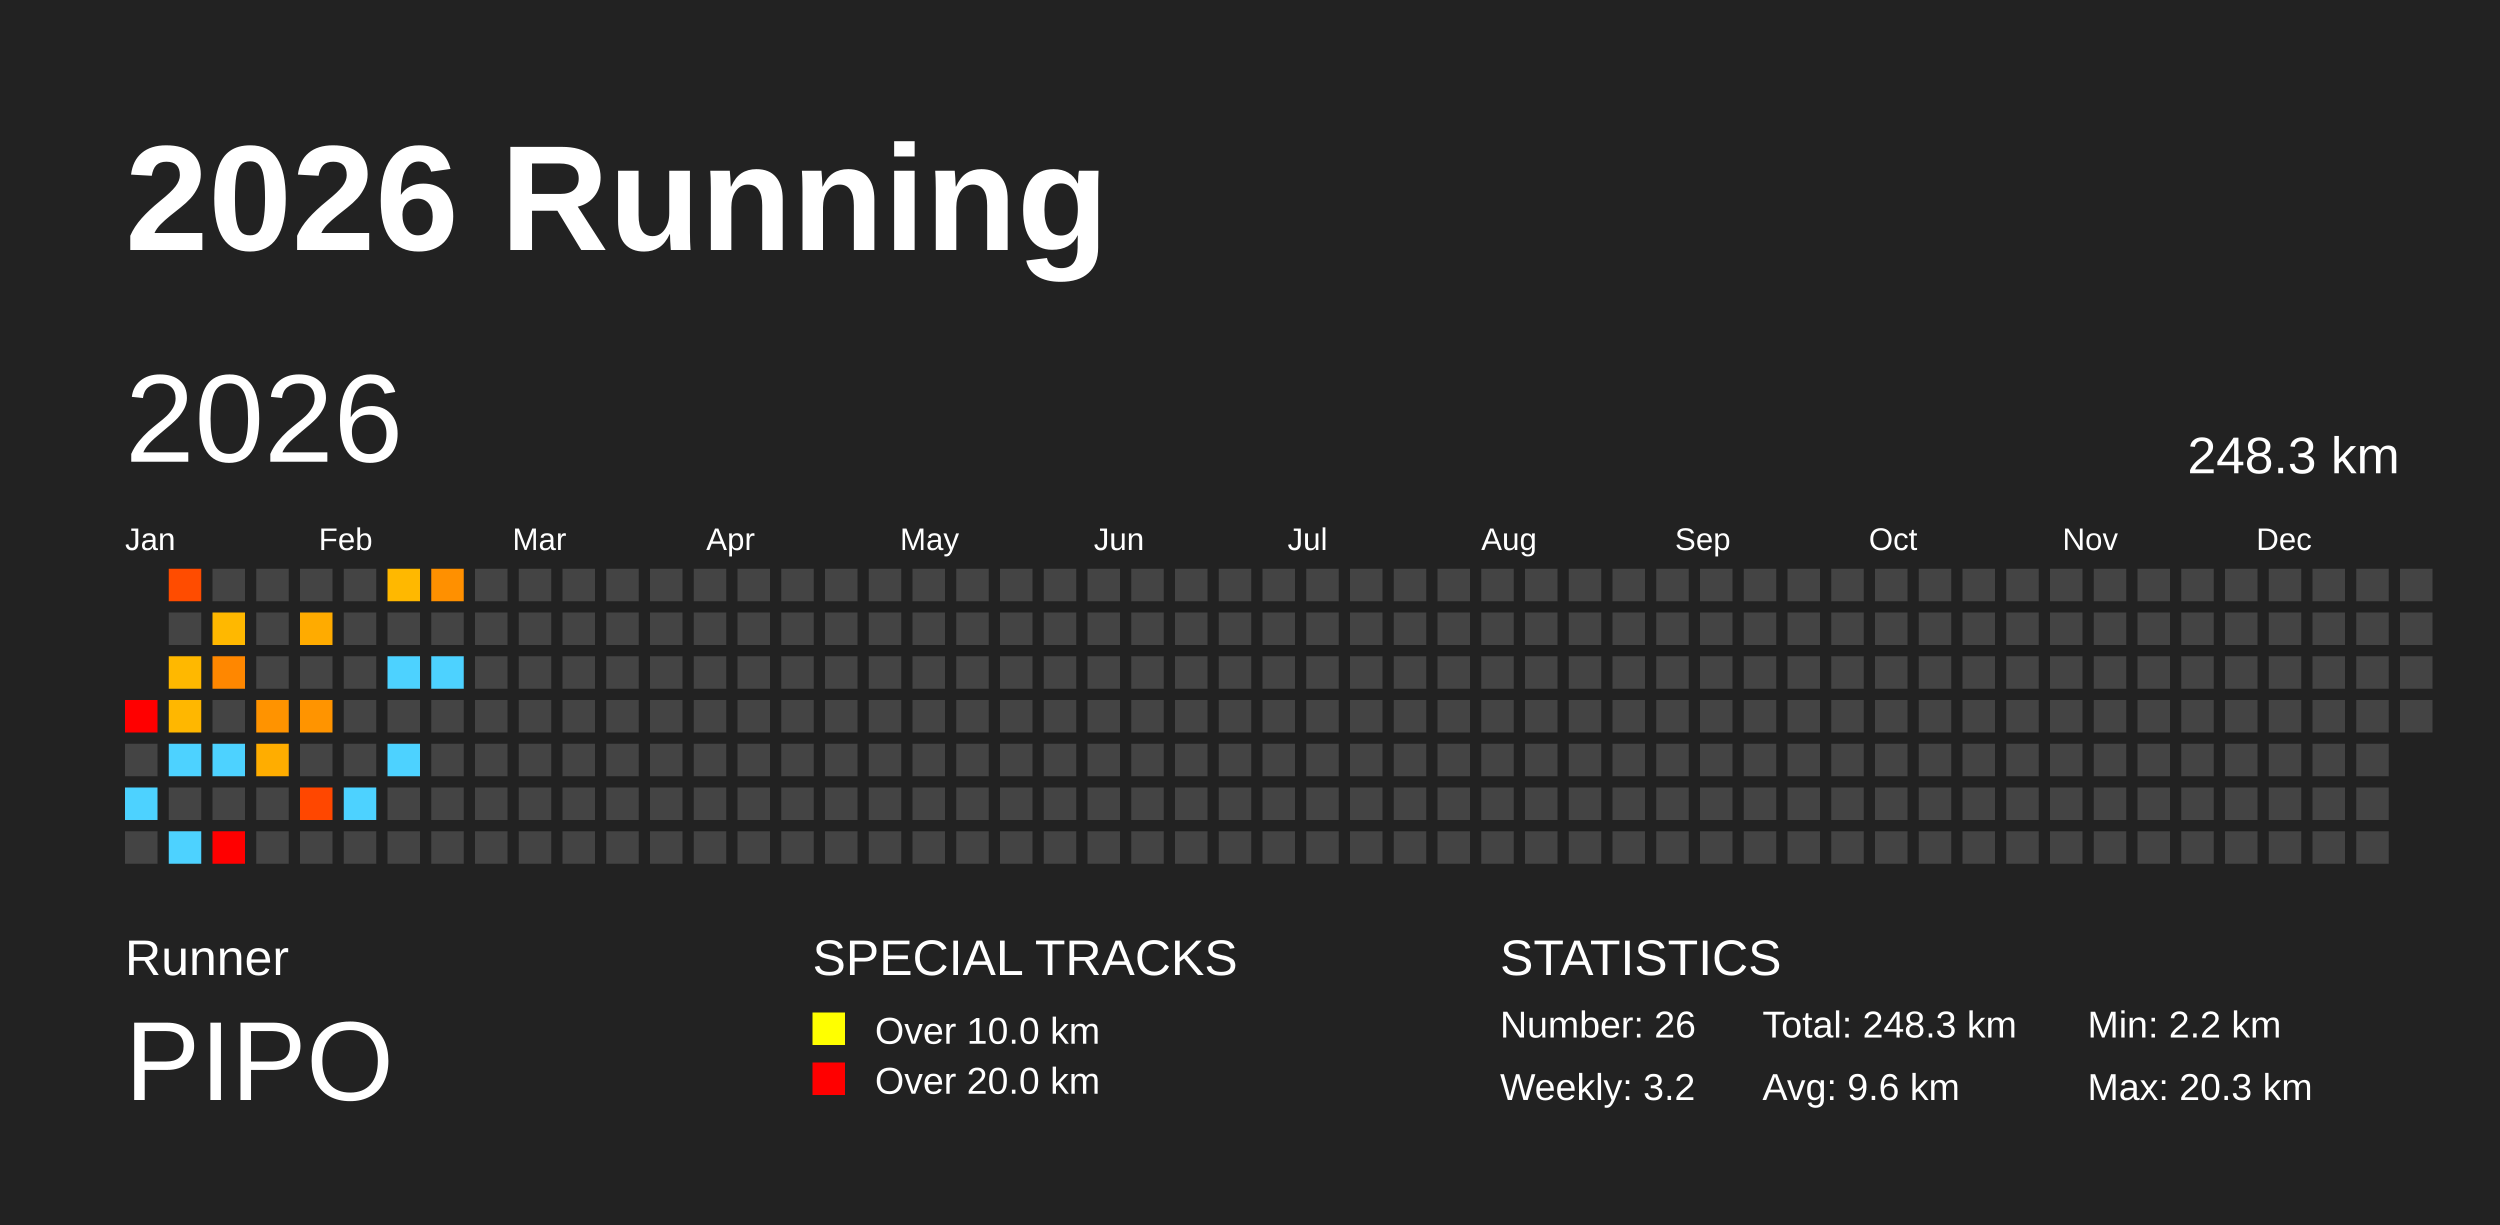
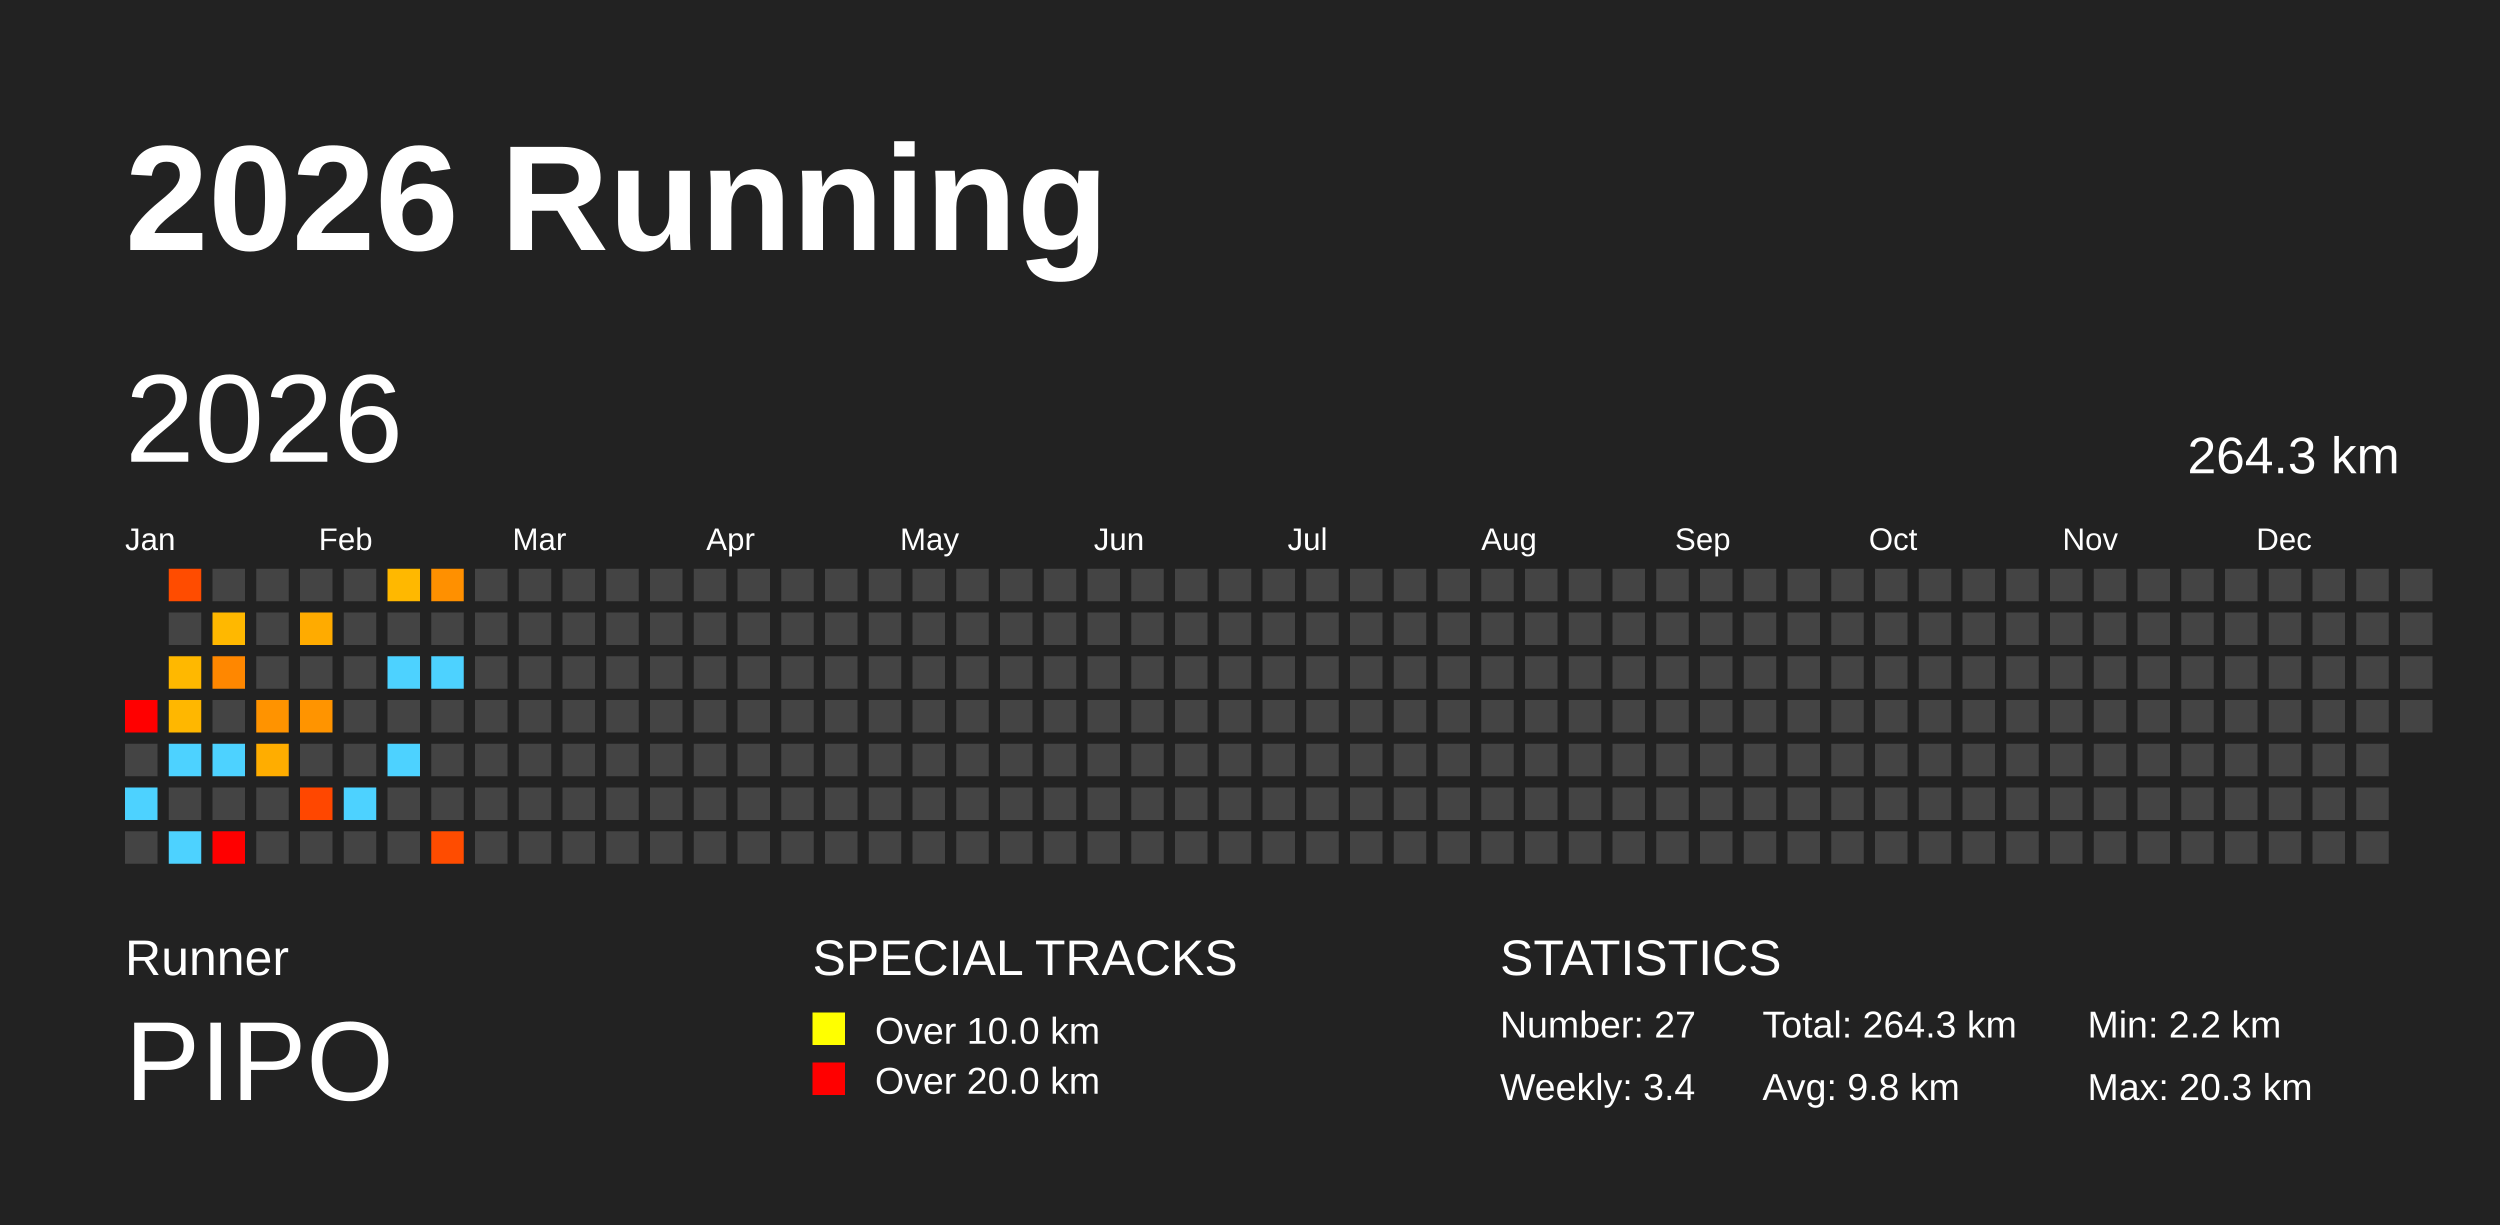
<svg xmlns="http://www.w3.org/2000/svg" baseProfile="full" height="98mm" version="1.1" viewBox="0,0,200,98" width="200mm">
  <defs />
  <rect fill="#222222" height="98" width="200" x="0" y="0" />
  <text fill="#FFFFFF" style="font-size:12px; font-family:Arial; font-weight:bold;" x="10" y="20">2026 Running</text>
  <text fill="#FFFFFF" style="font-size:4px; font-family:Arial" x="10" y="78">Runner</text>
  <text fill="#FFFFFF" style="font-size:9px; font-family:Arial" x="10" y="88">PIPO</text>
  <text fill="#FFFFFF" style="font-size:4px; font-family:Arial" x="65" y="78">SPECIAL TRACKS</text>
  <rect fill="yellow" height="2.6" width="2.6" x="65" y="81" />
  <text fill="#FFFFFF" style="font-size:3px; font-family:Arial" x="70" y="83.5">Over 10.0 km</text>
  <rect fill="red" height="2.6" width="2.6" x="65" y="85" />
  <text fill="#FFFFFF" style="font-size:3px; font-family:Arial" x="70" y="87.5">Over 20.0 km</text>
  <text fill="#FFFFFF" style="font-size:4px; font-family:Arial" x="120" y="78">STATISTICS</text>
-   <text fill="#FFFFFF" style="font-size:3px; font-family:Arial" x="120" y="83">Number: 26</text>
-   <text fill="#FFFFFF" style="font-size:3px; font-family:Arial" x="120" y="88">Weekly: 3.2</text>
-   <text fill="#FFFFFF" style="font-size:3px; font-family:Arial" x="141" y="83">Total: 248.3 km</text>
-   <text fill="#FFFFFF" style="font-size:3px; font-family:Arial" x="141" y="88">Avg: 9.6 km</text>
+   <text fill="#FFFFFF" style="font-size:3px; font-family:Arial" x="120" y="83">Number: 27</text>
+   <text fill="#FFFFFF" style="font-size:3px; font-family:Arial" x="120" y="88">Weekly: 3.4</text>
+   <text fill="#FFFFFF" style="font-size:3px; font-family:Arial" x="141" y="83">Total: 264.3 km</text>
+   <text fill="#FFFFFF" style="font-size:3px; font-family:Arial" x="141" y="88">Avg: 9.8 km</text>
  <text fill="#FFFFFF" style="font-size:3px; font-family:Arial" x="167" y="83">Min: 2.2 km</text>
  <text fill="#FFFFFF" style="font-size:3px; font-family:Arial" x="167" y="88">Max: 20.3 km</text>
  <text dominant-baseline="hanging" fill="#FFFFFF" style="font-size:10.0px; font-family:Arial;" x="10" y="30">2026</text>
-   <text dominant-baseline="hanging" fill="#FFFFFF" style="font-size:4.125px; font-family:Arial;" x="175" y="35">248.3 km</text>
+   <text dominant-baseline="hanging" fill="#FFFFFF" style="font-size:4.125px; font-family:Arial;" x="175" y="35">264.3 km</text>
  <text fill="#FFFFFF" style="font-size:2.5px; font-family:Arial" x="10.0" y="44">Jan</text>
  <text fill="#FFFFFF" style="font-size:2.5px; font-family:Arial" x="25.5" y="44">Feb</text>
  <text fill="#FFFFFF" style="font-size:2.5px; font-family:Arial" x="41.0" y="44">Mar</text>
  <text fill="#FFFFFF" style="font-size:2.5px; font-family:Arial" x="56.5" y="44">Apr</text>
  <text fill="#FFFFFF" style="font-size:2.5px; font-family:Arial" x="72.0" y="44">May</text>
  <text fill="#FFFFFF" style="font-size:2.5px; font-family:Arial" x="87.5" y="44">Jun</text>
  <text fill="#FFFFFF" style="font-size:2.5px; font-family:Arial" x="103.0" y="44">Jul</text>
  <text fill="#FFFFFF" style="font-size:2.5px; font-family:Arial" x="118.5" y="44">Aug</text>
  <text fill="#FFFFFF" style="font-size:2.5px; font-family:Arial" x="134.0" y="44">Sep</text>
  <text fill="#FFFFFF" style="font-size:2.5px; font-family:Arial" x="149.5" y="44">Oct</text>
  <text fill="#FFFFFF" style="font-size:2.5px; font-family:Arial" x="165.0" y="44">Nov</text>
  <text fill="#FFFFFF" style="font-size:2.5px; font-family:Arial" x="180.5" y="44">Dec</text>
  <rect fill="red" height="2.6" width="2.6" x="10.0" y="56.0" />
  <rect fill="#444444" height="2.6" width="2.6" x="10.0" y="59.5" />
  <rect fill="#4dd2ff" height="2.6" width="2.6" x="10.0" y="63.0" />
  <rect fill="#444444" height="2.6" width="2.6" x="10.0" y="66.5" />
  <rect fill="#ff4c00" height="2.6" width="2.6" x="13.5" y="45.5" />
  <rect fill="#444444" height="2.6" width="2.6" x="13.5" y="49.0" />
  <rect fill="#ffb800" height="2.6" width="2.6" x="13.5" y="52.5" />
  <rect fill="#ffb700" height="2.6" width="2.6" x="13.5" y="56.0" />
  <rect fill="#4dd2ff" height="2.6" width="2.6" x="13.5" y="59.5" />
  <rect fill="#444444" height="2.6" width="2.6" x="13.5" y="63.0" />
  <rect fill="#4dd2ff" height="2.6" width="2.6" x="13.5" y="66.5" />
  <rect fill="#444444" height="2.6" width="2.6" x="17.0" y="45.5" />
  <rect fill="#ffb800" height="2.6" width="2.6" x="17.0" y="49.0" />
  <rect fill="#ff8700" height="2.6" width="2.6" x="17.0" y="52.5" />
  <rect fill="#444444" height="2.6" width="2.6" x="17.0" y="56.0" />
  <rect fill="#4dd2ff" height="2.6" width="2.6" x="17.0" y="59.5" />
  <rect fill="#444444" height="2.6" width="2.6" x="17.0" y="63.0" />
  <rect fill="red" height="2.6" width="2.6" x="17.0" y="66.5" />
  <rect fill="#444444" height="2.6" width="2.6" x="20.5" y="45.5" />
  <rect fill="#444444" height="2.6" width="2.6" x="20.5" y="49.0" />
  <rect fill="#444444" height="2.6" width="2.6" x="20.5" y="52.5" />
  <rect fill="#ff9300" height="2.6" width="2.6" x="20.5" y="56.0" />
  <rect fill="#ffad00" height="2.6" width="2.6" x="20.5" y="59.5" />
  <rect fill="#444444" height="2.6" width="2.6" x="20.5" y="63.0" />
  <rect fill="#444444" height="2.6" width="2.6" x="20.5" y="66.5" />
  <rect fill="#444444" height="2.6" width="2.6" x="24.0" y="45.5" />
  <rect fill="#ffab00" height="2.6" width="2.6" x="24.0" y="49.0" />
  <rect fill="#444444" height="2.6" width="2.6" x="24.0" y="52.5" />
  <rect fill="#ff9400" height="2.6" width="2.6" x="24.0" y="56.0" />
  <rect fill="#444444" height="2.6" width="2.6" x="24.0" y="59.5" />
  <rect fill="#ff4700" height="2.6" width="2.6" x="24.0" y="63.0" />
  <rect fill="#444444" height="2.6" width="2.6" x="24.0" y="66.5" />
  <rect fill="#444444" height="2.6" width="2.6" x="27.5" y="45.5" />
  <rect fill="#444444" height="2.6" width="2.6" x="27.5" y="49.0" />
  <rect fill="#444444" height="2.6" width="2.6" x="27.5" y="52.5" />
  <rect fill="#444444" height="2.6" width="2.6" x="27.5" y="56.0" />
  <rect fill="#444444" height="2.6" width="2.6" x="27.5" y="59.5" />
  <rect fill="#4dd2ff" height="2.6" width="2.6" x="27.5" y="63.0" />
  <rect fill="#444444" height="2.6" width="2.6" x="27.5" y="66.5" />
  <rect fill="#ffb800" height="2.6" width="2.6" x="31.0" y="45.5" />
  <rect fill="#444444" height="2.6" width="2.6" x="31.0" y="49.0" />
  <rect fill="#4dd2ff" height="2.6" width="2.6" x="31.0" y="52.5" />
  <rect fill="#444444" height="2.6" width="2.6" x="31.0" y="56.0" />
  <rect fill="#4dd2ff" height="2.6" width="2.6" x="31.0" y="59.5" />
  <rect fill="#444444" height="2.6" width="2.6" x="31.0" y="63.0" />
  <rect fill="#444444" height="2.6" width="2.6" x="31.0" y="66.5" />
  <rect fill="#ff9000" height="2.6" width="2.6" x="34.5" y="45.5" />
  <rect fill="#444444" height="2.6" width="2.6" x="34.5" y="49.0" />
  <rect fill="#4dd2ff" height="2.6" width="2.6" x="34.5" y="52.5" />
  <rect fill="#444444" height="2.6" width="2.6" x="34.5" y="56.0" />
  <rect fill="#444444" height="2.6" width="2.6" x="34.5" y="59.5" />
  <rect fill="#444444" height="2.6" width="2.6" x="34.5" y="63.0" />
-   <rect fill="#444444" height="2.6" width="2.6" x="34.5" y="66.5" />
+   <rect fill="#ff4c00" height="2.6" width="2.6" x="34.5" y="66.5" />
  <rect fill="#444444" height="2.6" width="2.6" x="38.0" y="45.5" />
  <rect fill="#444444" height="2.6" width="2.6" x="38.0" y="49.0" />
  <rect fill="#444444" height="2.6" width="2.6" x="38.0" y="52.5" />
  <rect fill="#444444" height="2.6" width="2.6" x="38.0" y="56.0" />
  <rect fill="#444444" height="2.6" width="2.6" x="38.0" y="59.5" />
  <rect fill="#444444" height="2.6" width="2.6" x="38.0" y="63.0" />
  <rect fill="#444444" height="2.6" width="2.6" x="38.0" y="66.5" />
  <rect fill="#444444" height="2.6" width="2.6" x="41.5" y="45.5" />
  <rect fill="#444444" height="2.6" width="2.6" x="41.5" y="49.0" />
  <rect fill="#444444" height="2.6" width="2.6" x="41.5" y="52.5" />
  <rect fill="#444444" height="2.6" width="2.6" x="41.5" y="56.0" />
  <rect fill="#444444" height="2.6" width="2.6" x="41.5" y="59.5" />
  <rect fill="#444444" height="2.6" width="2.6" x="41.5" y="63.0" />
  <rect fill="#444444" height="2.6" width="2.6" x="41.5" y="66.5" />
  <rect fill="#444444" height="2.6" width="2.6" x="45.0" y="45.5" />
  <rect fill="#444444" height="2.6" width="2.6" x="45.0" y="49.0" />
  <rect fill="#444444" height="2.6" width="2.6" x="45.0" y="52.5" />
  <rect fill="#444444" height="2.6" width="2.6" x="45.0" y="56.0" />
  <rect fill="#444444" height="2.6" width="2.6" x="45.0" y="59.5" />
  <rect fill="#444444" height="2.6" width="2.6" x="45.0" y="63.0" />
  <rect fill="#444444" height="2.6" width="2.6" x="45.0" y="66.5" />
  <rect fill="#444444" height="2.6" width="2.6" x="48.5" y="45.5" />
  <rect fill="#444444" height="2.6" width="2.6" x="48.5" y="49.0" />
  <rect fill="#444444" height="2.6" width="2.6" x="48.5" y="52.5" />
  <rect fill="#444444" height="2.6" width="2.6" x="48.5" y="56.0" />
  <rect fill="#444444" height="2.6" width="2.6" x="48.5" y="59.5" />
  <rect fill="#444444" height="2.6" width="2.6" x="48.5" y="63.0" />
  <rect fill="#444444" height="2.6" width="2.6" x="48.5" y="66.5" />
  <rect fill="#444444" height="2.6" width="2.6" x="52.0" y="45.5" />
  <rect fill="#444444" height="2.6" width="2.6" x="52.0" y="49.0" />
  <rect fill="#444444" height="2.6" width="2.6" x="52.0" y="52.5" />
  <rect fill="#444444" height="2.6" width="2.6" x="52.0" y="56.0" />
  <rect fill="#444444" height="2.6" width="2.6" x="52.0" y="59.5" />
  <rect fill="#444444" height="2.6" width="2.6" x="52.0" y="63.0" />
  <rect fill="#444444" height="2.6" width="2.6" x="52.0" y="66.5" />
  <rect fill="#444444" height="2.6" width="2.6" x="55.5" y="45.5" />
  <rect fill="#444444" height="2.6" width="2.6" x="55.5" y="49.0" />
  <rect fill="#444444" height="2.6" width="2.6" x="55.5" y="52.5" />
  <rect fill="#444444" height="2.6" width="2.6" x="55.5" y="56.0" />
  <rect fill="#444444" height="2.6" width="2.6" x="55.5" y="59.5" />
  <rect fill="#444444" height="2.6" width="2.6" x="55.5" y="63.0" />
  <rect fill="#444444" height="2.6" width="2.6" x="55.5" y="66.5" />
  <rect fill="#444444" height="2.6" width="2.6" x="59.0" y="45.5" />
  <rect fill="#444444" height="2.6" width="2.6" x="59.0" y="49.0" />
  <rect fill="#444444" height="2.6" width="2.6" x="59.0" y="52.5" />
  <rect fill="#444444" height="2.6" width="2.6" x="59.0" y="56.0" />
  <rect fill="#444444" height="2.6" width="2.6" x="59.0" y="59.5" />
  <rect fill="#444444" height="2.6" width="2.6" x="59.0" y="63.0" />
  <rect fill="#444444" height="2.6" width="2.6" x="59.0" y="66.5" />
  <rect fill="#444444" height="2.6" width="2.6" x="62.5" y="45.5" />
  <rect fill="#444444" height="2.6" width="2.6" x="62.5" y="49.0" />
  <rect fill="#444444" height="2.6" width="2.6" x="62.5" y="52.5" />
  <rect fill="#444444" height="2.6" width="2.6" x="62.5" y="56.0" />
  <rect fill="#444444" height="2.6" width="2.6" x="62.5" y="59.5" />
  <rect fill="#444444" height="2.6" width="2.6" x="62.5" y="63.0" />
  <rect fill="#444444" height="2.6" width="2.6" x="62.5" y="66.5" />
  <rect fill="#444444" height="2.6" width="2.6" x="66.0" y="45.5" />
  <rect fill="#444444" height="2.6" width="2.6" x="66.0" y="49.0" />
  <rect fill="#444444" height="2.6" width="2.6" x="66.0" y="52.5" />
  <rect fill="#444444" height="2.6" width="2.6" x="66.0" y="56.0" />
  <rect fill="#444444" height="2.6" width="2.6" x="66.0" y="59.5" />
  <rect fill="#444444" height="2.6" width="2.6" x="66.0" y="63.0" />
  <rect fill="#444444" height="2.6" width="2.6" x="66.0" y="66.5" />
  <rect fill="#444444" height="2.6" width="2.6" x="69.5" y="45.5" />
  <rect fill="#444444" height="2.6" width="2.6" x="69.5" y="49.0" />
  <rect fill="#444444" height="2.6" width="2.6" x="69.5" y="52.5" />
  <rect fill="#444444" height="2.6" width="2.6" x="69.5" y="56.0" />
  <rect fill="#444444" height="2.6" width="2.6" x="69.5" y="59.5" />
  <rect fill="#444444" height="2.6" width="2.6" x="69.5" y="63.0" />
  <rect fill="#444444" height="2.6" width="2.6" x="69.5" y="66.5" />
  <rect fill="#444444" height="2.6" width="2.6" x="73.0" y="45.5" />
  <rect fill="#444444" height="2.6" width="2.6" x="73.0" y="49.0" />
  <rect fill="#444444" height="2.6" width="2.6" x="73.0" y="52.5" />
  <rect fill="#444444" height="2.6" width="2.6" x="73.0" y="56.0" />
  <rect fill="#444444" height="2.6" width="2.6" x="73.0" y="59.5" />
  <rect fill="#444444" height="2.6" width="2.6" x="73.0" y="63.0" />
  <rect fill="#444444" height="2.6" width="2.6" x="73.0" y="66.5" />
  <rect fill="#444444" height="2.6" width="2.6" x="76.5" y="45.5" />
  <rect fill="#444444" height="2.6" width="2.6" x="76.5" y="49.0" />
  <rect fill="#444444" height="2.6" width="2.6" x="76.5" y="52.5" />
  <rect fill="#444444" height="2.6" width="2.6" x="76.5" y="56.0" />
  <rect fill="#444444" height="2.6" width="2.6" x="76.5" y="59.5" />
  <rect fill="#444444" height="2.6" width="2.6" x="76.5" y="63.0" />
  <rect fill="#444444" height="2.6" width="2.6" x="76.5" y="66.5" />
  <rect fill="#444444" height="2.6" width="2.6" x="80.0" y="45.5" />
  <rect fill="#444444" height="2.6" width="2.6" x="80.0" y="49.0" />
  <rect fill="#444444" height="2.6" width="2.6" x="80.0" y="52.5" />
  <rect fill="#444444" height="2.6" width="2.6" x="80.0" y="56.0" />
  <rect fill="#444444" height="2.6" width="2.6" x="80.0" y="59.5" />
  <rect fill="#444444" height="2.6" width="2.6" x="80.0" y="63.0" />
  <rect fill="#444444" height="2.6" width="2.6" x="80.0" y="66.5" />
  <rect fill="#444444" height="2.6" width="2.6" x="83.5" y="45.5" />
  <rect fill="#444444" height="2.6" width="2.6" x="83.5" y="49.0" />
  <rect fill="#444444" height="2.6" width="2.6" x="83.5" y="52.5" />
  <rect fill="#444444" height="2.6" width="2.6" x="83.5" y="56.0" />
  <rect fill="#444444" height="2.6" width="2.6" x="83.5" y="59.5" />
  <rect fill="#444444" height="2.6" width="2.6" x="83.5" y="63.0" />
  <rect fill="#444444" height="2.6" width="2.6" x="83.5" y="66.5" />
  <rect fill="#444444" height="2.6" width="2.6" x="87.0" y="45.5" />
  <rect fill="#444444" height="2.6" width="2.6" x="87.0" y="49.0" />
  <rect fill="#444444" height="2.6" width="2.6" x="87.0" y="52.5" />
  <rect fill="#444444" height="2.6" width="2.6" x="87.0" y="56.0" />
  <rect fill="#444444" height="2.6" width="2.6" x="87.0" y="59.5" />
  <rect fill="#444444" height="2.6" width="2.6" x="87.0" y="63.0" />
  <rect fill="#444444" height="2.6" width="2.6" x="87.0" y="66.5" />
  <rect fill="#444444" height="2.6" width="2.6" x="90.5" y="45.5" />
  <rect fill="#444444" height="2.6" width="2.6" x="90.5" y="49.0" />
  <rect fill="#444444" height="2.6" width="2.6" x="90.5" y="52.5" />
  <rect fill="#444444" height="2.6" width="2.6" x="90.5" y="56.0" />
  <rect fill="#444444" height="2.6" width="2.6" x="90.5" y="59.5" />
  <rect fill="#444444" height="2.6" width="2.6" x="90.5" y="63.0" />
  <rect fill="#444444" height="2.6" width="2.6" x="90.5" y="66.5" />
  <rect fill="#444444" height="2.6" width="2.6" x="94.0" y="45.5" />
  <rect fill="#444444" height="2.6" width="2.6" x="94.0" y="49.0" />
  <rect fill="#444444" height="2.6" width="2.6" x="94.0" y="52.5" />
  <rect fill="#444444" height="2.6" width="2.6" x="94.0" y="56.0" />
  <rect fill="#444444" height="2.6" width="2.6" x="94.0" y="59.5" />
  <rect fill="#444444" height="2.6" width="2.6" x="94.0" y="63.0" />
  <rect fill="#444444" height="2.6" width="2.6" x="94.0" y="66.5" />
  <rect fill="#444444" height="2.6" width="2.6" x="97.5" y="45.5" />
  <rect fill="#444444" height="2.6" width="2.6" x="97.5" y="49.0" />
  <rect fill="#444444" height="2.6" width="2.6" x="97.5" y="52.5" />
  <rect fill="#444444" height="2.6" width="2.6" x="97.5" y="56.0" />
  <rect fill="#444444" height="2.6" width="2.6" x="97.5" y="59.5" />
  <rect fill="#444444" height="2.6" width="2.6" x="97.5" y="63.0" />
  <rect fill="#444444" height="2.6" width="2.6" x="97.5" y="66.5" />
  <rect fill="#444444" height="2.6" width="2.6" x="101.0" y="45.5" />
  <rect fill="#444444" height="2.6" width="2.6" x="101.0" y="49.0" />
  <rect fill="#444444" height="2.6" width="2.6" x="101.0" y="52.5" />
  <rect fill="#444444" height="2.6" width="2.6" x="101.0" y="56.0" />
  <rect fill="#444444" height="2.6" width="2.6" x="101.0" y="59.5" />
  <rect fill="#444444" height="2.6" width="2.6" x="101.0" y="63.0" />
  <rect fill="#444444" height="2.6" width="2.6" x="101.0" y="66.5" />
  <rect fill="#444444" height="2.6" width="2.6" x="104.5" y="45.5" />
  <rect fill="#444444" height="2.6" width="2.6" x="104.5" y="49.0" />
  <rect fill="#444444" height="2.6" width="2.6" x="104.5" y="52.5" />
  <rect fill="#444444" height="2.6" width="2.6" x="104.5" y="56.0" />
  <rect fill="#444444" height="2.6" width="2.6" x="104.5" y="59.5" />
  <rect fill="#444444" height="2.6" width="2.6" x="104.5" y="63.0" />
  <rect fill="#444444" height="2.6" width="2.6" x="104.5" y="66.5" />
  <rect fill="#444444" height="2.6" width="2.6" x="108.0" y="45.5" />
  <rect fill="#444444" height="2.6" width="2.6" x="108.0" y="49.0" />
  <rect fill="#444444" height="2.6" width="2.6" x="108.0" y="52.5" />
  <rect fill="#444444" height="2.6" width="2.6" x="108.0" y="56.0" />
  <rect fill="#444444" height="2.6" width="2.6" x="108.0" y="59.5" />
  <rect fill="#444444" height="2.6" width="2.6" x="108.0" y="63.0" />
  <rect fill="#444444" height="2.6" width="2.6" x="108.0" y="66.5" />
  <rect fill="#444444" height="2.6" width="2.6" x="111.5" y="45.5" />
  <rect fill="#444444" height="2.6" width="2.6" x="111.5" y="49.0" />
  <rect fill="#444444" height="2.6" width="2.6" x="111.5" y="52.5" />
  <rect fill="#444444" height="2.6" width="2.6" x="111.5" y="56.0" />
  <rect fill="#444444" height="2.6" width="2.6" x="111.5" y="59.5" />
  <rect fill="#444444" height="2.6" width="2.6" x="111.5" y="63.0" />
  <rect fill="#444444" height="2.6" width="2.6" x="111.5" y="66.5" />
  <rect fill="#444444" height="2.6" width="2.6" x="115.0" y="45.5" />
  <rect fill="#444444" height="2.6" width="2.6" x="115.0" y="49.0" />
  <rect fill="#444444" height="2.6" width="2.6" x="115.0" y="52.5" />
  <rect fill="#444444" height="2.6" width="2.6" x="115.0" y="56.0" />
  <rect fill="#444444" height="2.6" width="2.6" x="115.0" y="59.5" />
  <rect fill="#444444" height="2.6" width="2.6" x="115.0" y="63.0" />
  <rect fill="#444444" height="2.6" width="2.6" x="115.0" y="66.5" />
  <rect fill="#444444" height="2.6" width="2.6" x="118.5" y="45.5" />
  <rect fill="#444444" height="2.6" width="2.6" x="118.5" y="49.0" />
  <rect fill="#444444" height="2.6" width="2.6" x="118.5" y="52.5" />
  <rect fill="#444444" height="2.6" width="2.6" x="118.5" y="56.0" />
  <rect fill="#444444" height="2.6" width="2.6" x="118.5" y="59.5" />
  <rect fill="#444444" height="2.6" width="2.6" x="118.5" y="63.0" />
  <rect fill="#444444" height="2.6" width="2.6" x="118.5" y="66.5" />
  <rect fill="#444444" height="2.6" width="2.6" x="122.0" y="45.5" />
  <rect fill="#444444" height="2.6" width="2.6" x="122.0" y="49.0" />
  <rect fill="#444444" height="2.6" width="2.6" x="122.0" y="52.5" />
  <rect fill="#444444" height="2.6" width="2.6" x="122.0" y="56.0" />
  <rect fill="#444444" height="2.6" width="2.6" x="122.0" y="59.5" />
  <rect fill="#444444" height="2.6" width="2.6" x="122.0" y="63.0" />
  <rect fill="#444444" height="2.6" width="2.6" x="122.0" y="66.5" />
  <rect fill="#444444" height="2.6" width="2.6" x="125.5" y="45.5" />
  <rect fill="#444444" height="2.6" width="2.6" x="125.5" y="49.0" />
  <rect fill="#444444" height="2.6" width="2.6" x="125.5" y="52.5" />
  <rect fill="#444444" height="2.6" width="2.6" x="125.5" y="56.0" />
  <rect fill="#444444" height="2.6" width="2.6" x="125.5" y="59.5" />
  <rect fill="#444444" height="2.6" width="2.6" x="125.5" y="63.0" />
  <rect fill="#444444" height="2.6" width="2.6" x="125.5" y="66.5" />
  <rect fill="#444444" height="2.6" width="2.6" x="129.0" y="45.5" />
  <rect fill="#444444" height="2.6" width="2.6" x="129.0" y="49.0" />
  <rect fill="#444444" height="2.6" width="2.6" x="129.0" y="52.5" />
  <rect fill="#444444" height="2.6" width="2.6" x="129.0" y="56.0" />
  <rect fill="#444444" height="2.6" width="2.6" x="129.0" y="59.5" />
  <rect fill="#444444" height="2.6" width="2.6" x="129.0" y="63.0" />
  <rect fill="#444444" height="2.6" width="2.6" x="129.0" y="66.5" />
  <rect fill="#444444" height="2.6" width="2.6" x="132.5" y="45.5" />
  <rect fill="#444444" height="2.6" width="2.6" x="132.5" y="49.0" />
  <rect fill="#444444" height="2.6" width="2.6" x="132.5" y="52.5" />
  <rect fill="#444444" height="2.6" width="2.6" x="132.5" y="56.0" />
  <rect fill="#444444" height="2.6" width="2.6" x="132.5" y="59.5" />
  <rect fill="#444444" height="2.6" width="2.6" x="132.5" y="63.0" />
  <rect fill="#444444" height="2.6" width="2.6" x="132.5" y="66.5" />
  <rect fill="#444444" height="2.6" width="2.6" x="136.0" y="45.5" />
  <rect fill="#444444" height="2.6" width="2.6" x="136.0" y="49.0" />
  <rect fill="#444444" height="2.6" width="2.6" x="136.0" y="52.5" />
  <rect fill="#444444" height="2.6" width="2.6" x="136.0" y="56.0" />
  <rect fill="#444444" height="2.6" width="2.6" x="136.0" y="59.5" />
  <rect fill="#444444" height="2.6" width="2.6" x="136.0" y="63.0" />
  <rect fill="#444444" height="2.6" width="2.6" x="136.0" y="66.5" />
  <rect fill="#444444" height="2.6" width="2.6" x="139.5" y="45.5" />
  <rect fill="#444444" height="2.6" width="2.6" x="139.5" y="49.0" />
  <rect fill="#444444" height="2.6" width="2.6" x="139.5" y="52.5" />
  <rect fill="#444444" height="2.6" width="2.6" x="139.5" y="56.0" />
  <rect fill="#444444" height="2.6" width="2.6" x="139.5" y="59.5" />
  <rect fill="#444444" height="2.6" width="2.6" x="139.5" y="63.0" />
  <rect fill="#444444" height="2.6" width="2.6" x="139.5" y="66.5" />
  <rect fill="#444444" height="2.6" width="2.6" x="143.0" y="45.5" />
  <rect fill="#444444" height="2.6" width="2.6" x="143.0" y="49.0" />
  <rect fill="#444444" height="2.6" width="2.6" x="143.0" y="52.5" />
  <rect fill="#444444" height="2.6" width="2.6" x="143.0" y="56.0" />
  <rect fill="#444444" height="2.6" width="2.6" x="143.0" y="59.5" />
  <rect fill="#444444" height="2.6" width="2.6" x="143.0" y="63.0" />
  <rect fill="#444444" height="2.6" width="2.6" x="143.0" y="66.5" />
  <rect fill="#444444" height="2.6" width="2.6" x="146.5" y="45.5" />
  <rect fill="#444444" height="2.6" width="2.6" x="146.5" y="49.0" />
  <rect fill="#444444" height="2.6" width="2.6" x="146.5" y="52.5" />
  <rect fill="#444444" height="2.6" width="2.6" x="146.5" y="56.0" />
  <rect fill="#444444" height="2.6" width="2.6" x="146.5" y="59.5" />
  <rect fill="#444444" height="2.6" width="2.6" x="146.5" y="63.0" />
  <rect fill="#444444" height="2.6" width="2.6" x="146.5" y="66.5" />
  <rect fill="#444444" height="2.6" width="2.6" x="150.0" y="45.5" />
  <rect fill="#444444" height="2.6" width="2.6" x="150.0" y="49.0" />
  <rect fill="#444444" height="2.6" width="2.6" x="150.0" y="52.5" />
  <rect fill="#444444" height="2.6" width="2.6" x="150.0" y="56.0" />
  <rect fill="#444444" height="2.6" width="2.6" x="150.0" y="59.5" />
  <rect fill="#444444" height="2.6" width="2.6" x="150.0" y="63.0" />
  <rect fill="#444444" height="2.6" width="2.6" x="150.0" y="66.5" />
  <rect fill="#444444" height="2.6" width="2.6" x="153.5" y="45.5" />
  <rect fill="#444444" height="2.6" width="2.6" x="153.5" y="49.0" />
  <rect fill="#444444" height="2.6" width="2.6" x="153.5" y="52.5" />
  <rect fill="#444444" height="2.6" width="2.6" x="153.5" y="56.0" />
  <rect fill="#444444" height="2.6" width="2.6" x="153.5" y="59.5" />
  <rect fill="#444444" height="2.6" width="2.6" x="153.5" y="63.0" />
  <rect fill="#444444" height="2.6" width="2.6" x="153.5" y="66.5" />
  <rect fill="#444444" height="2.6" width="2.6" x="157.0" y="45.5" />
  <rect fill="#444444" height="2.6" width="2.6" x="157.0" y="49.0" />
  <rect fill="#444444" height="2.6" width="2.6" x="157.0" y="52.5" />
  <rect fill="#444444" height="2.6" width="2.6" x="157.0" y="56.0" />
  <rect fill="#444444" height="2.6" width="2.6" x="157.0" y="59.5" />
  <rect fill="#444444" height="2.6" width="2.6" x="157.0" y="63.0" />
  <rect fill="#444444" height="2.6" width="2.6" x="157.0" y="66.5" />
  <rect fill="#444444" height="2.6" width="2.6" x="160.5" y="45.5" />
  <rect fill="#444444" height="2.6" width="2.6" x="160.5" y="49.0" />
  <rect fill="#444444" height="2.6" width="2.6" x="160.5" y="52.5" />
  <rect fill="#444444" height="2.6" width="2.6" x="160.5" y="56.0" />
  <rect fill="#444444" height="2.6" width="2.6" x="160.5" y="59.5" />
  <rect fill="#444444" height="2.6" width="2.6" x="160.5" y="63.0" />
  <rect fill="#444444" height="2.6" width="2.6" x="160.5" y="66.5" />
  <rect fill="#444444" height="2.6" width="2.6" x="164.0" y="45.5" />
  <rect fill="#444444" height="2.6" width="2.6" x="164.0" y="49.0" />
  <rect fill="#444444" height="2.6" width="2.6" x="164.0" y="52.5" />
  <rect fill="#444444" height="2.6" width="2.6" x="164.0" y="56.0" />
  <rect fill="#444444" height="2.6" width="2.6" x="164.0" y="59.5" />
  <rect fill="#444444" height="2.6" width="2.6" x="164.0" y="63.0" />
  <rect fill="#444444" height="2.6" width="2.6" x="164.0" y="66.5" />
  <rect fill="#444444" height="2.6" width="2.6" x="167.5" y="45.5" />
  <rect fill="#444444" height="2.6" width="2.6" x="167.5" y="49.0" />
  <rect fill="#444444" height="2.6" width="2.6" x="167.5" y="52.5" />
  <rect fill="#444444" height="2.6" width="2.6" x="167.5" y="56.0" />
  <rect fill="#444444" height="2.6" width="2.6" x="167.5" y="59.5" />
  <rect fill="#444444" height="2.6" width="2.6" x="167.5" y="63.0" />
  <rect fill="#444444" height="2.6" width="2.6" x="167.5" y="66.5" />
  <rect fill="#444444" height="2.6" width="2.6" x="171.0" y="45.5" />
  <rect fill="#444444" height="2.6" width="2.6" x="171.0" y="49.0" />
  <rect fill="#444444" height="2.6" width="2.6" x="171.0" y="52.5" />
  <rect fill="#444444" height="2.6" width="2.6" x="171.0" y="56.0" />
  <rect fill="#444444" height="2.6" width="2.6" x="171.0" y="59.5" />
  <rect fill="#444444" height="2.6" width="2.6" x="171.0" y="63.0" />
  <rect fill="#444444" height="2.6" width="2.6" x="171.0" y="66.5" />
  <rect fill="#444444" height="2.6" width="2.6" x="174.5" y="45.5" />
  <rect fill="#444444" height="2.6" width="2.6" x="174.5" y="49.0" />
  <rect fill="#444444" height="2.6" width="2.6" x="174.5" y="52.5" />
  <rect fill="#444444" height="2.6" width="2.6" x="174.5" y="56.0" />
  <rect fill="#444444" height="2.6" width="2.6" x="174.5" y="59.5" />
  <rect fill="#444444" height="2.6" width="2.6" x="174.5" y="63.0" />
  <rect fill="#444444" height="2.6" width="2.6" x="174.5" y="66.5" />
  <rect fill="#444444" height="2.6" width="2.6" x="178.0" y="45.5" />
  <rect fill="#444444" height="2.6" width="2.6" x="178.0" y="49.0" />
  <rect fill="#444444" height="2.6" width="2.6" x="178.0" y="52.5" />
  <rect fill="#444444" height="2.6" width="2.6" x="178.0" y="56.0" />
  <rect fill="#444444" height="2.6" width="2.6" x="178.0" y="59.5" />
  <rect fill="#444444" height="2.6" width="2.6" x="178.0" y="63.0" />
  <rect fill="#444444" height="2.6" width="2.6" x="178.0" y="66.5" />
  <rect fill="#444444" height="2.6" width="2.6" x="181.5" y="45.5" />
  <rect fill="#444444" height="2.6" width="2.6" x="181.5" y="49.0" />
  <rect fill="#444444" height="2.6" width="2.6" x="181.5" y="52.5" />
  <rect fill="#444444" height="2.6" width="2.6" x="181.5" y="56.0" />
  <rect fill="#444444" height="2.6" width="2.6" x="181.5" y="59.5" />
  <rect fill="#444444" height="2.6" width="2.6" x="181.5" y="63.0" />
  <rect fill="#444444" height="2.6" width="2.6" x="181.5" y="66.5" />
  <rect fill="#444444" height="2.6" width="2.6" x="185.0" y="45.5" />
  <rect fill="#444444" height="2.6" width="2.6" x="185.0" y="49.0" />
  <rect fill="#444444" height="2.6" width="2.6" x="185.0" y="52.5" />
  <rect fill="#444444" height="2.6" width="2.6" x="185.0" y="56.0" />
  <rect fill="#444444" height="2.6" width="2.6" x="185.0" y="59.5" />
  <rect fill="#444444" height="2.6" width="2.6" x="185.0" y="63.0" />
  <rect fill="#444444" height="2.6" width="2.6" x="185.0" y="66.5" />
  <rect fill="#444444" height="2.6" width="2.6" x="188.5" y="45.5" />
  <rect fill="#444444" height="2.6" width="2.6" x="188.5" y="49.0" />
  <rect fill="#444444" height="2.6" width="2.6" x="188.5" y="52.5" />
  <rect fill="#444444" height="2.6" width="2.6" x="188.5" y="56.0" />
  <rect fill="#444444" height="2.6" width="2.6" x="188.5" y="59.5" />
  <rect fill="#444444" height="2.6" width="2.6" x="188.5" y="63.0" />
  <rect fill="#444444" height="2.6" width="2.6" x="188.5" y="66.5" />
  <rect fill="#444444" height="2.6" width="2.6" x="192.0" y="45.5" />
  <rect fill="#444444" height="2.6" width="2.6" x="192.0" y="49.0" />
  <rect fill="#444444" height="2.6" width="2.6" x="192.0" y="52.5" />
  <rect fill="#444444" height="2.6" width="2.6" x="192.0" y="56.0" />
</svg>
